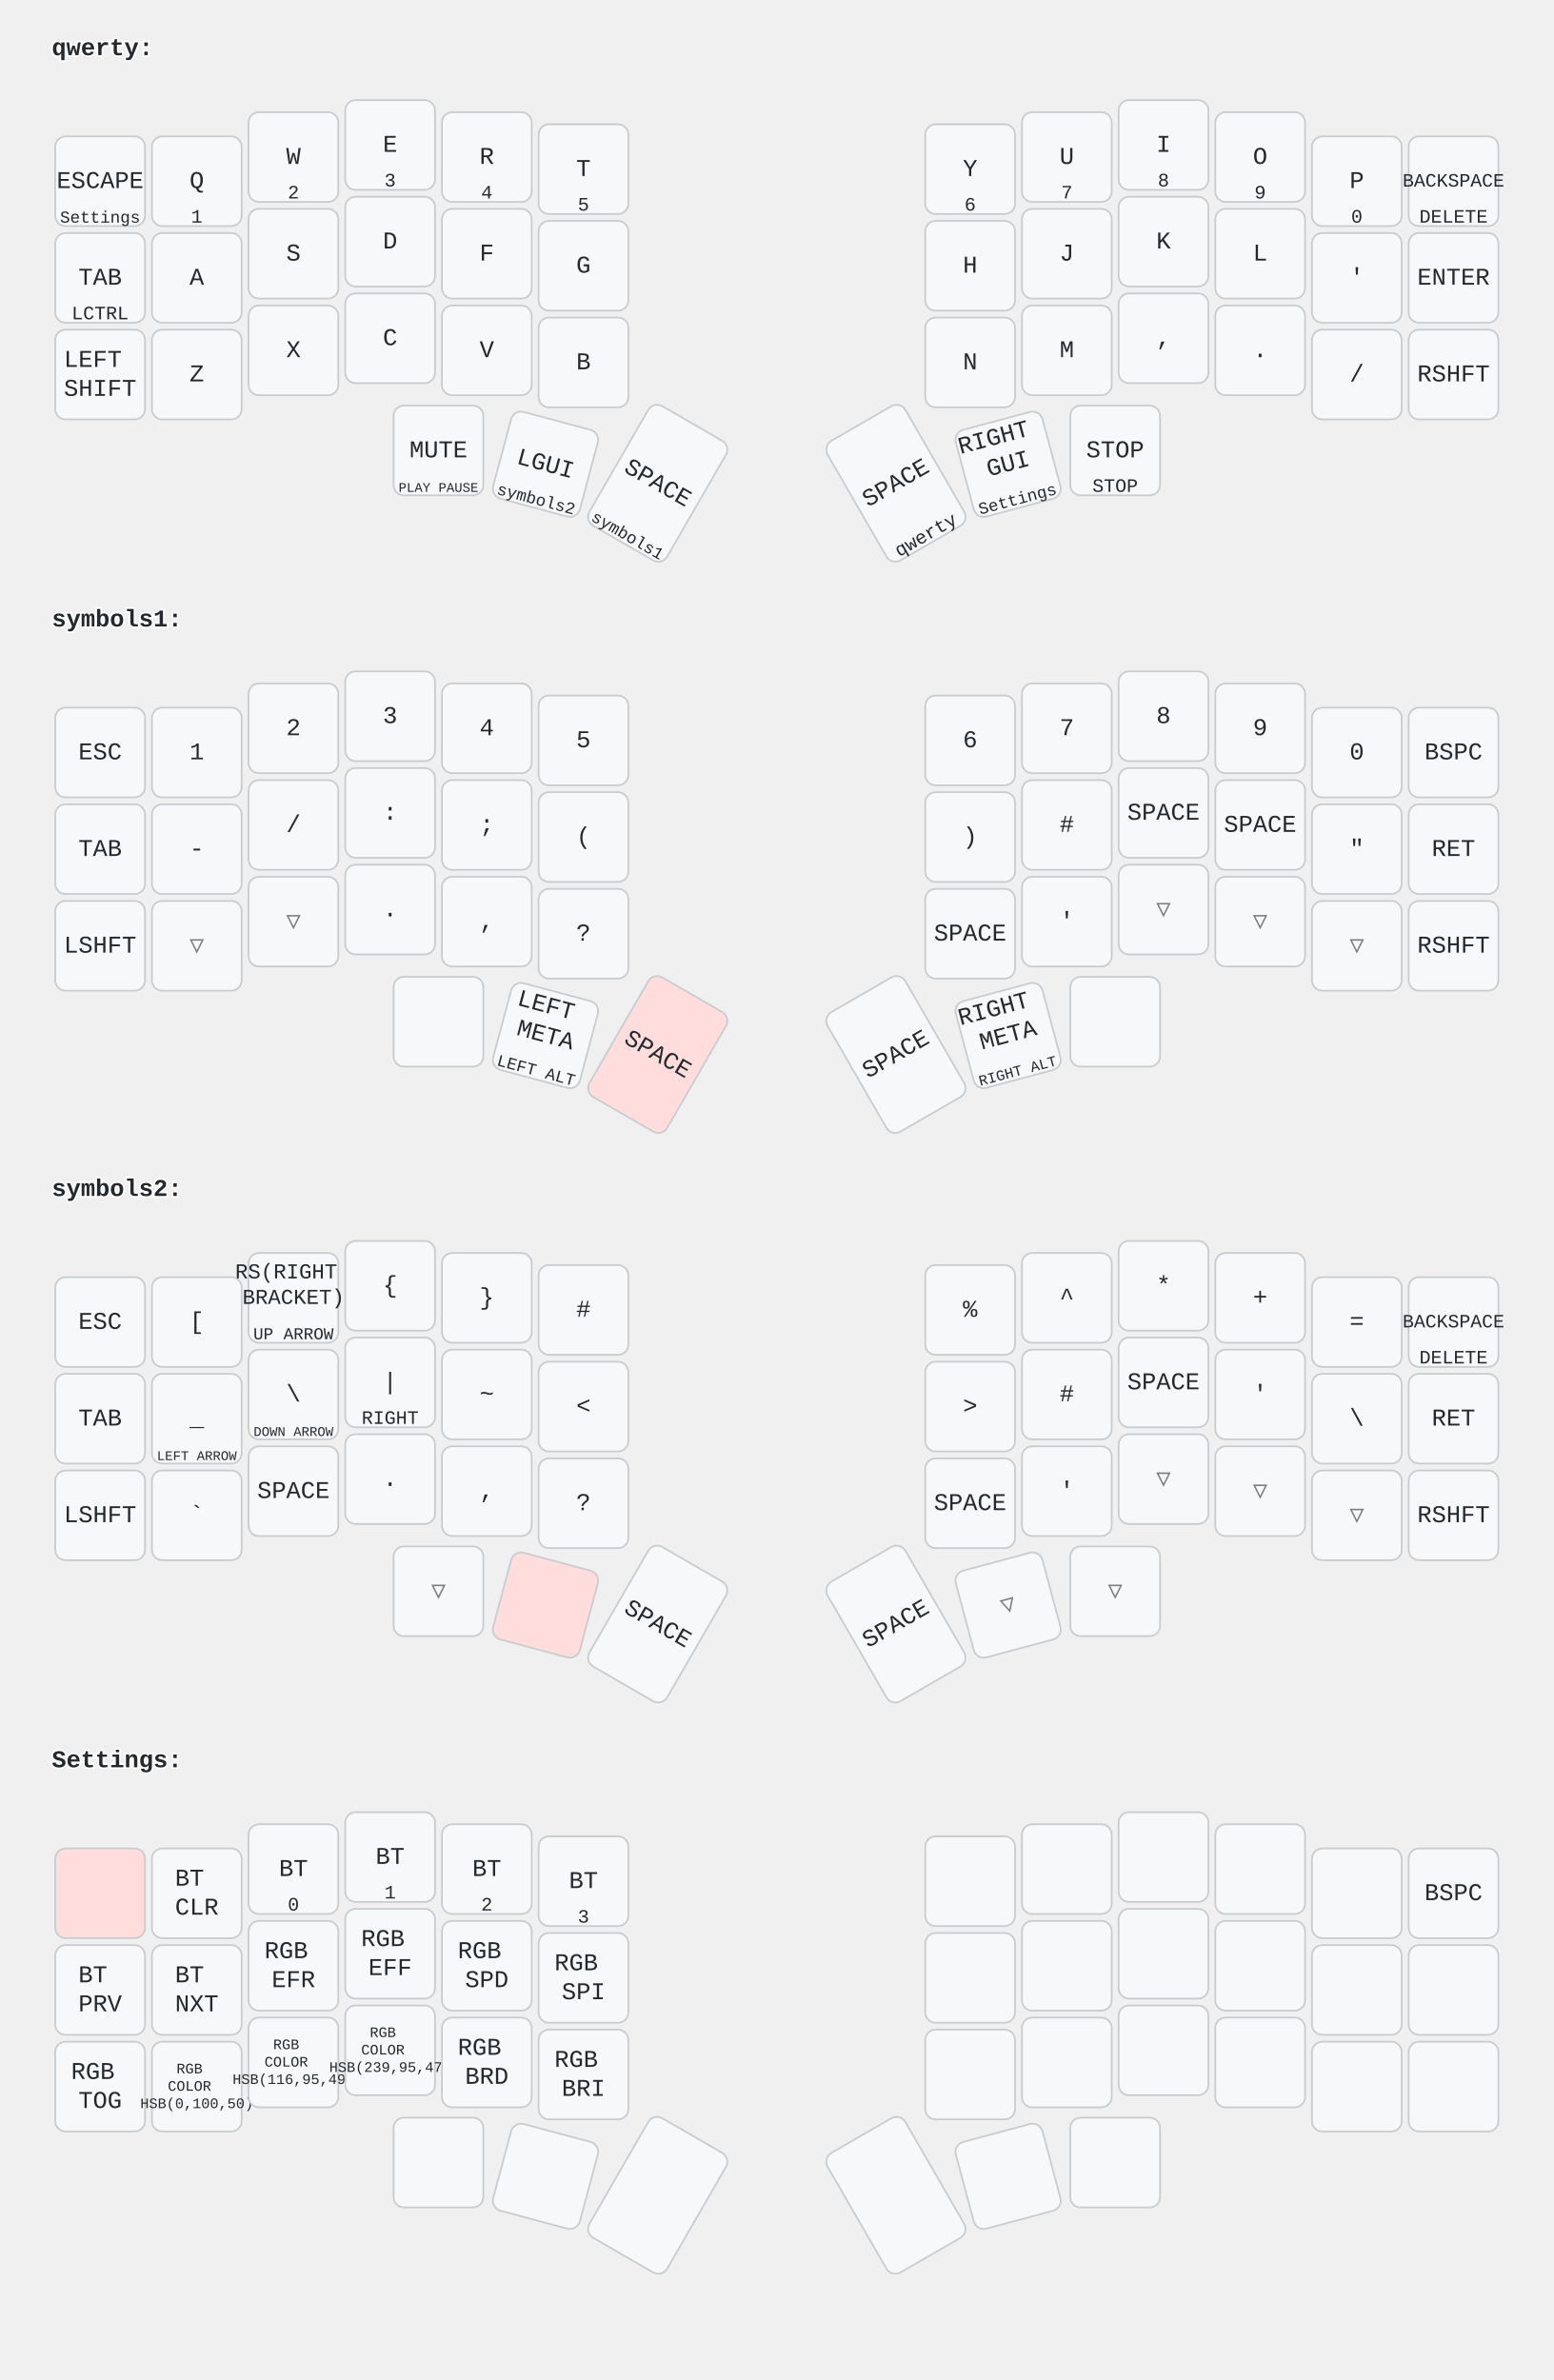
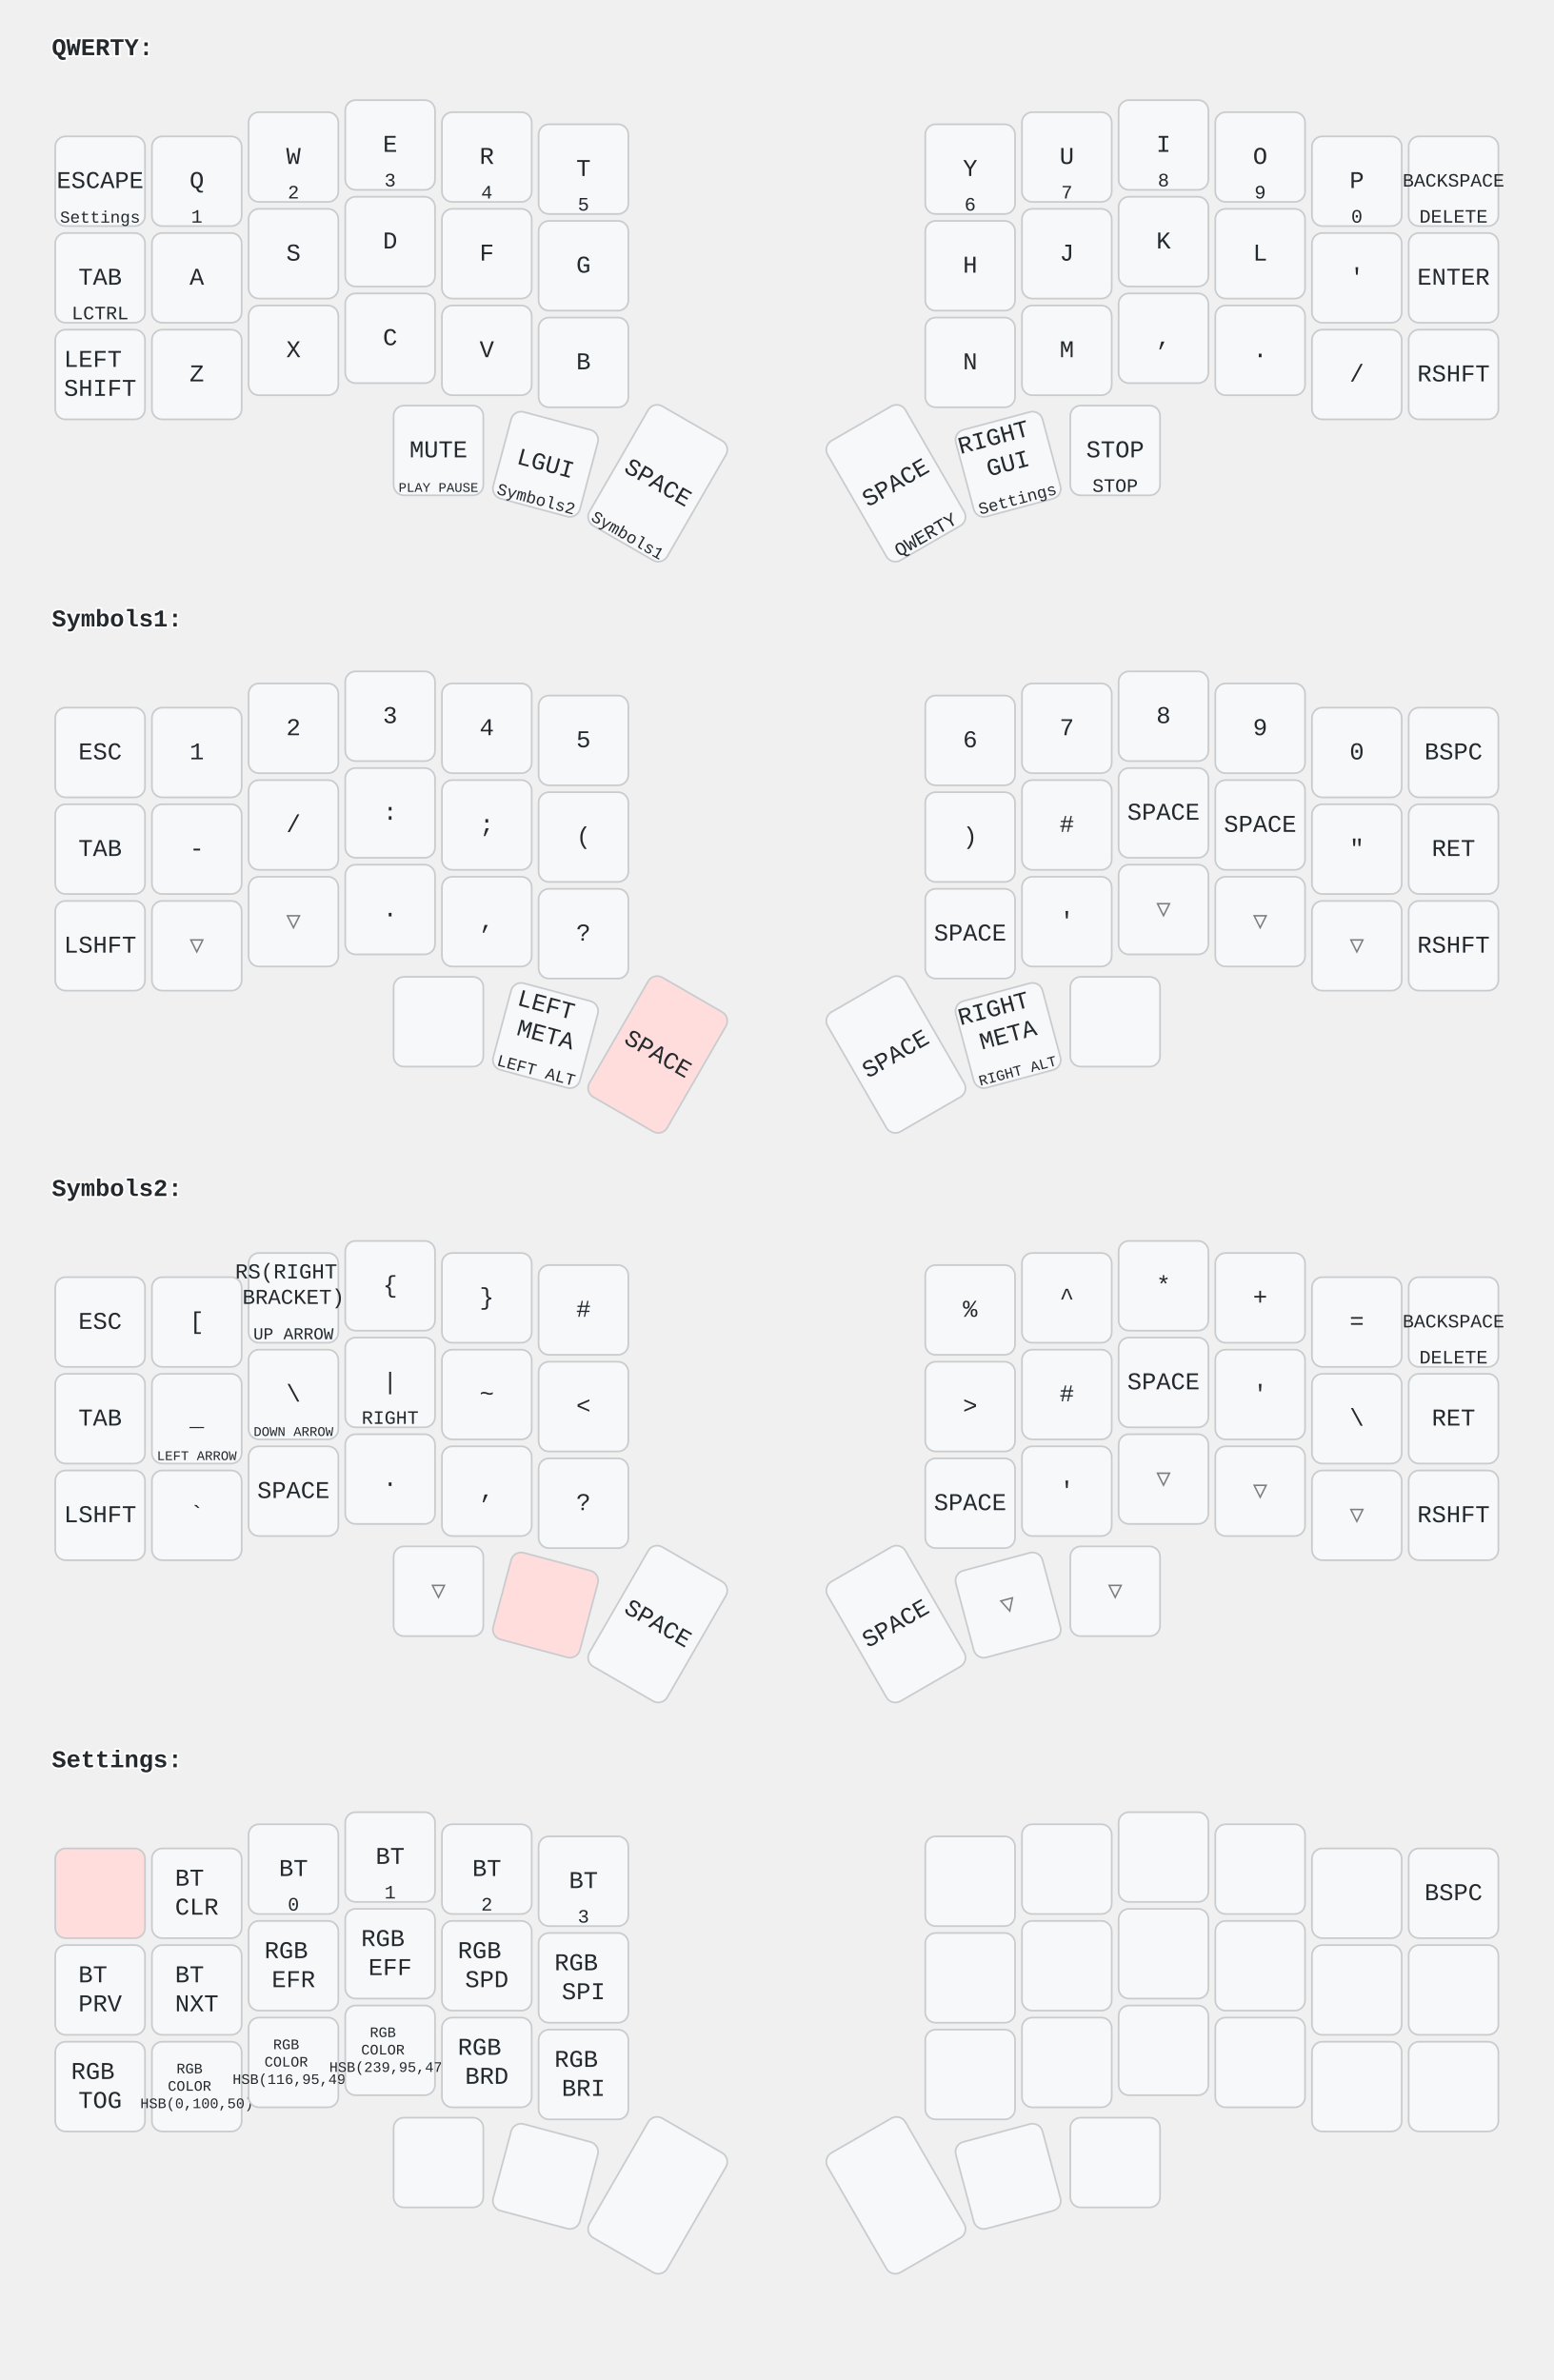
<svg xmlns="http://www.w3.org/2000/svg" width="900" height="1379" viewBox="0 0 900 1379" class="keymap">
  <style>/* inherit to force styles through use tags */
svg path {
    fill: inherit;
}

/* font and background color specifications */
svg.keymap {
    font-family: SFMono-Regular,Consolas,Liberation Mono,Menlo,monospace;
    font-size: 14px;
    font-kerning: normal;
    text-rendering: optimizeLegibility;
    fill: #24292e;
}

/* default key styling */
rect.key {
    fill: #f6f8fa;
    stroke: #c9cccf;
    stroke-width: 1;
}

/* default key side styling, only used is draw_key_sides is set */
rect.side {
    filter: brightness(90%);
}

/* color accent for combo boxes */
rect.combo, rect.combo-separate {
    fill: #cdf;
}

/* color accent for held keys */
rect.held, rect.combo.held {
    fill: #fdd;
}

/* color accent for ghost (optional) keys */
rect.ghost, rect.combo.ghost {
    stroke-dasharray: 4, 4;
    stroke-width: 2;
}

text {
    text-anchor: middle;
    dominant-baseline: middle;
}

/* styling for layer labels */
text.label {
    font-weight: bold;
    text-anchor: start;
    stroke: white;
    stroke-width: 2;
    paint-order: stroke;
}

/* styling for combo tap, and key hold/shifted label text */
text.combo, text.hold, text.shifted {
    font-size: 11px;
}

text.hold {
    text-anchor: middle;
    dominant-baseline: auto;
}

text.shifted {
    text-anchor: middle;
    dominant-baseline: hanging;
}

/* styling for hold/shifted label text in combo box */
text.combo.hold, text.combo.shifted {
    font-size: 8px;
}

/* lighter symbol for transparent keys */
text.trans {
    fill: #7b7e81;
}

/* styling for combo dendrons */
path.combo {
    stroke-width: 1;
    stroke: gray;
    fill: none;
}

/* Start Tabler Icons Cleanup */
/* cannot use height/width with glyphs */
.icon-tabler &gt; path {
    fill: inherit;
    stroke: inherit;
    stroke-width: 2;
}
/* hide tabler's default box */
.icon-tabler &gt; path[stroke="none"][fill="none"] {
    visibility: hidden;
}
/* End Tabler Icons Cleanup */
</style>
-   <g transform="translate(30, 0)" class="layer-qwerty">
-     <text x="0" y="28" class="label">qwerty:</text>
+   <g transform="translate(30, 0)" class="layer-QWERTY">
+     <text x="0" y="28" class="label">QWERTY:</text>
    <g transform="translate(0, 56)">
      <g transform="translate(28, 49)" class="key keypos-0">
        <rect rx="6" ry="6" x="-26" y="-26" width="52" height="52" class="key" />
        <text x="0" y="0" class="key tap">ESCAPE</text>
        <text x="0" y="24" class="key hold">
          <tspan style="font-size: 88%">Settings</tspan>
        </text>
      </g>
      <g transform="translate(84, 49)" class="key keypos-1">
        <rect rx="6" ry="6" x="-26" y="-26" width="52" height="52" class="key" />
        <text x="0" y="0" class="key tap">Q</text>
        <text x="0" y="24" class="key hold">1</text>
      </g>
      <g transform="translate(140, 35)" class="key keypos-2">
        <rect rx="6" ry="6" x="-26" y="-26" width="52" height="52" class="key" />
        <text x="0" y="0" class="key tap">W</text>
        <text x="0" y="24" class="key hold">2</text>
      </g>
      <g transform="translate(196, 28)" class="key keypos-3">
        <rect rx="6" ry="6" x="-26" y="-26" width="52" height="52" class="key" />
        <text x="0" y="0" class="key tap">E</text>
        <text x="0" y="24" class="key hold">3</text>
      </g>
      <g transform="translate(252, 35)" class="key keypos-4">
        <rect rx="6" ry="6" x="-26" y="-26" width="52" height="52" class="key" />
        <text x="0" y="0" class="key tap">R</text>
        <text x="0" y="24" class="key hold">4</text>
      </g>
      <g transform="translate(308, 42)" class="key keypos-5">
        <rect rx="6" ry="6" x="-26" y="-26" width="52" height="52" class="key" />
        <text x="0" y="0" class="key tap">T</text>
        <text x="0" y="24" class="key hold">5</text>
      </g>
      <g transform="translate(532, 42)" class="key keypos-6">
        <rect rx="6" ry="6" x="-26" y="-26" width="52" height="52" class="key" />
        <text x="0" y="0" class="key tap">Y</text>
        <text x="0" y="24" class="key hold">6</text>
      </g>
      <g transform="translate(588, 35)" class="key keypos-7">
        <rect rx="6" ry="6" x="-26" y="-26" width="52" height="52" class="key" />
        <text x="0" y="0" class="key tap">U</text>
        <text x="0" y="24" class="key hold">7</text>
      </g>
      <g transform="translate(644, 28)" class="key keypos-8">
        <rect rx="6" ry="6" x="-26" y="-26" width="52" height="52" class="key" />
        <text x="0" y="0" class="key tap">I</text>
        <text x="0" y="24" class="key hold">8</text>
      </g>
      <g transform="translate(700, 35)" class="key keypos-9">
        <rect rx="6" ry="6" x="-26" y="-26" width="52" height="52" class="key" />
        <text x="0" y="0" class="key tap">O</text>
        <text x="0" y="24" class="key hold">9</text>
      </g>
      <g transform="translate(756, 49)" class="key keypos-10">
        <rect rx="6" ry="6" x="-26" y="-26" width="52" height="52" class="key" />
        <text x="0" y="0" class="key tap">P</text>
        <text x="0" y="24" class="key hold">0</text>
      </g>
      <g transform="translate(812, 49)" class="key keypos-11">
        <rect rx="6" ry="6" x="-26" y="-26" width="52" height="52" class="key" />
        <text x="0" y="0" class="key tap">
          <tspan style="font-size: 78%">BACKSPACE</tspan>
        </text>
        <text x="0" y="24" class="key hold">DELETE</text>
      </g>
      <g transform="translate(28, 105)" class="key keypos-12">
        <rect rx="6" ry="6" x="-26" y="-26" width="52" height="52" class="key" />
        <text x="0" y="0" class="key tap">TAB</text>
        <text x="0" y="24" class="key hold">LCTRL</text>
      </g>
      <g transform="translate(84, 105)" class="key keypos-13">
        <rect rx="6" ry="6" x="-26" y="-26" width="52" height="52" class="key" />
        <text x="0" y="0" class="key tap">A</text>
      </g>
      <g transform="translate(140, 91)" class="key keypos-14">
        <rect rx="6" ry="6" x="-26" y="-26" width="52" height="52" class="key" />
        <text x="0" y="0" class="key tap">S</text>
      </g>
      <g transform="translate(196, 84)" class="key keypos-15">
        <rect rx="6" ry="6" x="-26" y="-26" width="52" height="52" class="key" />
        <text x="0" y="0" class="key tap">D</text>
      </g>
      <g transform="translate(252, 91)" class="key keypos-16">
        <rect rx="6" ry="6" x="-26" y="-26" width="52" height="52" class="key" />
        <text x="0" y="0" class="key tap">F</text>
      </g>
      <g transform="translate(308, 98)" class="key keypos-17">
        <rect rx="6" ry="6" x="-26" y="-26" width="52" height="52" class="key" />
        <text x="0" y="0" class="key tap">G</text>
      </g>
      <g transform="translate(532, 98)" class="key keypos-18">
        <rect rx="6" ry="6" x="-26" y="-26" width="52" height="52" class="key" />
        <text x="0" y="0" class="key tap">H</text>
      </g>
      <g transform="translate(588, 91)" class="key keypos-19">
        <rect rx="6" ry="6" x="-26" y="-26" width="52" height="52" class="key" />
        <text x="0" y="0" class="key tap">J</text>
      </g>
      <g transform="translate(644, 84)" class="key keypos-20">
        <rect rx="6" ry="6" x="-26" y="-26" width="52" height="52" class="key" />
        <text x="0" y="0" class="key tap">K</text>
      </g>
      <g transform="translate(700, 91)" class="key keypos-21">
        <rect rx="6" ry="6" x="-26" y="-26" width="52" height="52" class="key" />
        <text x="0" y="0" class="key tap">L</text>
      </g>
      <g transform="translate(756, 105)" class="key keypos-22">
        <rect rx="6" ry="6" x="-26" y="-26" width="52" height="52" class="key" />
        <text x="0" y="0" class="key tap">'</text>
      </g>
      <g transform="translate(812, 105)" class="key keypos-23">
        <rect rx="6" ry="6" x="-26" y="-26" width="52" height="52" class="key" />
        <text x="0" y="0" class="key tap">ENTER</text>
      </g>
      <g transform="translate(28, 161)" class="key keypos-24">
        <rect rx="6" ry="6" x="-26" y="-26" width="52" height="52" class="key" />
        <text x="0" y="0" class="key tap">
          <tspan x="0" dy="-0.6em">LEFT</tspan>
          <tspan x="0" dy="1.2em">SHIFT</tspan>
        </text>
      </g>
      <g transform="translate(84, 161)" class="key keypos-25">
        <rect rx="6" ry="6" x="-26" y="-26" width="52" height="52" class="key" />
        <text x="0" y="0" class="key tap">Z</text>
      </g>
      <g transform="translate(140, 147)" class="key keypos-26">
        <rect rx="6" ry="6" x="-26" y="-26" width="52" height="52" class="key" />
        <text x="0" y="0" class="key tap">X</text>
      </g>
      <g transform="translate(196, 140)" class="key keypos-27">
        <rect rx="6" ry="6" x="-26" y="-26" width="52" height="52" class="key" />
        <text x="0" y="0" class="key tap">C</text>
      </g>
      <g transform="translate(252, 147)" class="key keypos-28">
        <rect rx="6" ry="6" x="-26" y="-26" width="52" height="52" class="key" />
        <text x="0" y="0" class="key tap">V</text>
      </g>
      <g transform="translate(308, 154)" class="key keypos-29">
        <rect rx="6" ry="6" x="-26" y="-26" width="52" height="52" class="key" />
        <text x="0" y="0" class="key tap">B</text>
      </g>
      <g transform="translate(532, 154)" class="key keypos-30">
        <rect rx="6" ry="6" x="-26" y="-26" width="52" height="52" class="key" />
        <text x="0" y="0" class="key tap">N</text>
      </g>
      <g transform="translate(588, 147)" class="key keypos-31">
        <rect rx="6" ry="6" x="-26" y="-26" width="52" height="52" class="key" />
        <text x="0" y="0" class="key tap">M</text>
      </g>
      <g transform="translate(644, 140)" class="key keypos-32">
        <rect rx="6" ry="6" x="-26" y="-26" width="52" height="52" class="key" />
        <text x="0" y="0" class="key tap">,</text>
      </g>
      <g transform="translate(700, 147)" class="key keypos-33">
        <rect rx="6" ry="6" x="-26" y="-26" width="52" height="52" class="key" />
        <text x="0" y="0" class="key tap">.</text>
      </g>
      <g transform="translate(756, 161)" class="key keypos-34">
        <rect rx="6" ry="6" x="-26" y="-26" width="52" height="52" class="key" />
        <text x="0" y="0" class="key tap">/</text>
      </g>
      <g transform="translate(812, 161)" class="key keypos-35">
        <rect rx="6" ry="6" x="-26" y="-26" width="52" height="52" class="key" />
        <text x="0" y="0" class="key tap">RSHFT</text>
      </g>
      <g transform="translate(224, 205)" class="key keypos-36">
        <rect rx="6" ry="6" x="-26" y="-26" width="52" height="52" class="key" />
        <text x="0" y="0" class="key tap">MUTE</text>
        <text x="0" y="24" class="key hold">
          <tspan style="font-size: 70%">PLAY PAUSE</tspan>
        </text>
      </g>
      <g transform="translate(286, 213) rotate(15.0)" class="key keypos-37">
        <rect rx="6" ry="6" x="-26" y="-26" width="52" height="52" class="key" />
        <text x="0" y="0" class="key tap">LGUI</text>
        <text x="0" y="24" class="key hold">
-           <tspan style="font-size: 88%">symbols2</tspan>
+           <tspan style="font-size: 88%">Symbols2</tspan>
        </text>
      </g>
      <g transform="translate(351, 224) rotate(30.0)" class="key keypos-38">
        <rect rx="6" ry="6" x="-26" y="-40" width="52" height="80" class="key" />
        <text x="0" y="0" class="key tap">SPACE</text>
        <text x="0" y="38" class="key hold">
-           <tspan style="font-size: 88%">symbols1</tspan>
+           <tspan style="font-size: 88%">Symbols1</tspan>
        </text>
      </g>
      <g transform="translate(489, 224) rotate(-30.0)" class="key keypos-39">
        <rect rx="6" ry="6" x="-26" y="-40" width="52" height="80" class="key" />
        <text x="0" y="0" class="key tap">SPACE</text>
-         <text x="0" y="38" class="key hold">qwerty</text>
+         <text x="0" y="38" class="key hold">QWERTY</text>
      </g>
      <g transform="translate(554, 213) rotate(-15.0)" class="key keypos-40">
        <rect rx="6" ry="6" x="-26" y="-26" width="52" height="52" class="key" />
        <text x="0" y="0" class="key tap">
          <tspan x="0" dy="-1.2em">RIGHT</tspan>
          <tspan x="0" dy="1.2em">GUI</tspan>
        </text>
        <text x="0" y="24" class="key hold">
          <tspan style="font-size: 88%">Settings</tspan>
        </text>
      </g>
      <g transform="translate(616, 205)" class="key keypos-41">
        <rect rx="6" ry="6" x="-26" y="-26" width="52" height="52" class="key" />
        <text x="0" y="0" class="key tap">STOP</text>
        <text x="0" y="24" class="key hold">STOP</text>
      </g>
    </g>
  </g>
-   <g transform="translate(30, 331)" class="layer-symbols1">
-     <text x="0" y="28" class="label">symbols1:</text>
+   <g transform="translate(30, 331)" class="layer-Symbols1">
+     <text x="0" y="28" class="label">Symbols1:</text>
    <g transform="translate(0, 56)">
      <g transform="translate(28, 49)" class="key keypos-0">
        <rect rx="6" ry="6" x="-26" y="-26" width="52" height="52" class="key" />
        <text x="0" y="0" class="key tap">ESC</text>
      </g>
      <g transform="translate(84, 49)" class="key keypos-1">
        <rect rx="6" ry="6" x="-26" y="-26" width="52" height="52" class="key" />
        <text x="0" y="0" class="key tap">1</text>
      </g>
      <g transform="translate(140, 35)" class="key keypos-2">
        <rect rx="6" ry="6" x="-26" y="-26" width="52" height="52" class="key" />
        <text x="0" y="0" class="key tap">2</text>
      </g>
      <g transform="translate(196, 28)" class="key keypos-3">
        <rect rx="6" ry="6" x="-26" y="-26" width="52" height="52" class="key" />
        <text x="0" y="0" class="key tap">3</text>
      </g>
      <g transform="translate(252, 35)" class="key keypos-4">
        <rect rx="6" ry="6" x="-26" y="-26" width="52" height="52" class="key" />
        <text x="0" y="0" class="key tap">4</text>
      </g>
      <g transform="translate(308, 42)" class="key keypos-5">
        <rect rx="6" ry="6" x="-26" y="-26" width="52" height="52" class="key" />
        <text x="0" y="0" class="key tap">5</text>
      </g>
      <g transform="translate(532, 42)" class="key keypos-6">
        <rect rx="6" ry="6" x="-26" y="-26" width="52" height="52" class="key" />
        <text x="0" y="0" class="key tap">6</text>
      </g>
      <g transform="translate(588, 35)" class="key keypos-7">
        <rect rx="6" ry="6" x="-26" y="-26" width="52" height="52" class="key" />
        <text x="0" y="0" class="key tap">7</text>
      </g>
      <g transform="translate(644, 28)" class="key keypos-8">
        <rect rx="6" ry="6" x="-26" y="-26" width="52" height="52" class="key" />
        <text x="0" y="0" class="key tap">8</text>
      </g>
      <g transform="translate(700, 35)" class="key keypos-9">
        <rect rx="6" ry="6" x="-26" y="-26" width="52" height="52" class="key" />
        <text x="0" y="0" class="key tap">9</text>
      </g>
      <g transform="translate(756, 49)" class="key keypos-10">
        <rect rx="6" ry="6" x="-26" y="-26" width="52" height="52" class="key" />
        <text x="0" y="0" class="key tap">0</text>
      </g>
      <g transform="translate(812, 49)" class="key keypos-11">
        <rect rx="6" ry="6" x="-26" y="-26" width="52" height="52" class="key" />
        <text x="0" y="0" class="key tap">BSPC</text>
      </g>
      <g transform="translate(28, 105)" class="key keypos-12">
        <rect rx="6" ry="6" x="-26" y="-26" width="52" height="52" class="key" />
        <text x="0" y="0" class="key tap">TAB</text>
      </g>
      <g transform="translate(84, 105)" class="key keypos-13">
        <rect rx="6" ry="6" x="-26" y="-26" width="52" height="52" class="key" />
        <text x="0" y="0" class="key tap">-</text>
      </g>
      <g transform="translate(140, 91)" class="key keypos-14">
        <rect rx="6" ry="6" x="-26" y="-26" width="52" height="52" class="key" />
        <text x="0" y="0" class="key tap">/</text>
      </g>
      <g transform="translate(196, 84)" class="key keypos-15">
        <rect rx="6" ry="6" x="-26" y="-26" width="52" height="52" class="key" />
        <text x="0" y="0" class="key tap">:</text>
      </g>
      <g transform="translate(252, 91)" class="key keypos-16">
        <rect rx="6" ry="6" x="-26" y="-26" width="52" height="52" class="key" />
        <text x="0" y="0" class="key tap">;</text>
      </g>
      <g transform="translate(308, 98)" class="key keypos-17">
        <rect rx="6" ry="6" x="-26" y="-26" width="52" height="52" class="key" />
        <text x="0" y="0" class="key tap">(</text>
      </g>
      <g transform="translate(532, 98)" class="key keypos-18">
        <rect rx="6" ry="6" x="-26" y="-26" width="52" height="52" class="key" />
        <text x="0" y="0" class="key tap">)</text>
      </g>
      <g transform="translate(588, 91)" class="key keypos-19">
        <rect rx="6" ry="6" x="-26" y="-26" width="52" height="52" class="key" />
        <text x="0" y="0" class="key tap">#</text>
      </g>
      <g transform="translate(644, 84)" class="key keypos-20">
        <rect rx="6" ry="6" x="-26" y="-26" width="52" height="52" class="key" />
        <text x="0" y="0" class="key tap">SPACE</text>
      </g>
      <g transform="translate(700, 91)" class="key keypos-21">
        <rect rx="6" ry="6" x="-26" y="-26" width="52" height="52" class="key" />
        <text x="0" y="0" class="key tap">SPACE</text>
      </g>
      <g transform="translate(756, 105)" class="key keypos-22">
        <rect rx="6" ry="6" x="-26" y="-26" width="52" height="52" class="key" />
        <text x="0" y="0" class="key tap">"</text>
      </g>
      <g transform="translate(812, 105)" class="key keypos-23">
        <rect rx="6" ry="6" x="-26" y="-26" width="52" height="52" class="key" />
        <text x="0" y="0" class="key tap">RET</text>
      </g>
      <g transform="translate(28, 161)" class="key keypos-24">
        <rect rx="6" ry="6" x="-26" y="-26" width="52" height="52" class="key" />
        <text x="0" y="0" class="key tap">LSHFT</text>
      </g>
      <g transform="translate(84, 161)" class="key trans keypos-25">
        <rect rx="6" ry="6" x="-26" y="-26" width="52" height="52" class="key trans" />
        <text x="0" y="0" class="key trans tap">▽</text>
      </g>
      <g transform="translate(140, 147)" class="key trans keypos-26">
        <rect rx="6" ry="6" x="-26" y="-26" width="52" height="52" class="key trans" />
        <text x="0" y="0" class="key trans tap">▽</text>
      </g>
      <g transform="translate(196, 140)" class="key keypos-27">
        <rect rx="6" ry="6" x="-26" y="-26" width="52" height="52" class="key" />
        <text x="0" y="0" class="key tap">.</text>
      </g>
      <g transform="translate(252, 147)" class="key keypos-28">
        <rect rx="6" ry="6" x="-26" y="-26" width="52" height="52" class="key" />
        <text x="0" y="0" class="key tap">,</text>
      </g>
      <g transform="translate(308, 154)" class="key keypos-29">
        <rect rx="6" ry="6" x="-26" y="-26" width="52" height="52" class="key" />
        <text x="0" y="0" class="key tap">?</text>
      </g>
      <g transform="translate(532, 154)" class="key keypos-30">
        <rect rx="6" ry="6" x="-26" y="-26" width="52" height="52" class="key" />
        <text x="0" y="0" class="key tap">SPACE</text>
      </g>
      <g transform="translate(588, 147)" class="key keypos-31">
        <rect rx="6" ry="6" x="-26" y="-26" width="52" height="52" class="key" />
        <text x="0" y="0" class="key tap">'</text>
      </g>
      <g transform="translate(644, 140)" class="key trans keypos-32">
        <rect rx="6" ry="6" x="-26" y="-26" width="52" height="52" class="key trans" />
        <text x="0" y="0" class="key trans tap">▽</text>
      </g>
      <g transform="translate(700, 147)" class="key trans keypos-33">
        <rect rx="6" ry="6" x="-26" y="-26" width="52" height="52" class="key trans" />
        <text x="0" y="0" class="key trans tap">▽</text>
      </g>
      <g transform="translate(756, 161)" class="key trans keypos-34">
        <rect rx="6" ry="6" x="-26" y="-26" width="52" height="52" class="key trans" />
        <text x="0" y="0" class="key trans tap">▽</text>
      </g>
      <g transform="translate(812, 161)" class="key keypos-35">
        <rect rx="6" ry="6" x="-26" y="-26" width="52" height="52" class="key" />
        <text x="0" y="0" class="key tap">RSHFT</text>
      </g>
      <g transform="translate(224, 205)" class="key keypos-36">
        <rect rx="6" ry="6" x="-26" y="-26" width="52" height="52" class="key" />
      </g>
      <g transform="translate(286, 213) rotate(15.0)" class="key keypos-37">
        <rect rx="6" ry="6" x="-26" y="-26" width="52" height="52" class="key" />
        <text x="0" y="0" class="key tap">
          <tspan x="0" dy="-1.2em">LEFT</tspan>
          <tspan x="0" dy="1.2em">META</tspan>
        </text>
        <text x="0" y="24" class="key hold">
          <tspan style="font-size: 88%">LEFT ALT</tspan>
        </text>
      </g>
      <g transform="translate(351, 224) rotate(30.0)" class="key held keypos-38">
        <rect rx="6" ry="6" x="-26" y="-40" width="52" height="80" class="key held" />
        <text x="0" y="0" class="key held tap">SPACE</text>
      </g>
      <g transform="translate(489, 224) rotate(-30.0)" class="key keypos-39">
        <rect rx="6" ry="6" x="-26" y="-40" width="52" height="80" class="key" />
        <text x="0" y="0" class="key tap">SPACE</text>
      </g>
      <g transform="translate(554, 213) rotate(-15.0)" class="key keypos-40">
        <rect rx="6" ry="6" x="-26" y="-26" width="52" height="52" class="key" />
        <text x="0" y="0" class="key tap">
          <tspan x="0" dy="-1.2em">RIGHT</tspan>
          <tspan x="0" dy="1.2em">META</tspan>
        </text>
        <text x="0" y="24" class="key hold">
          <tspan style="font-size: 78%">RIGHT ALT</tspan>
        </text>
      </g>
      <g transform="translate(616, 205)" class="key keypos-41">
        <rect rx="6" ry="6" x="-26" y="-26" width="52" height="52" class="key" />
      </g>
    </g>
  </g>
-   <g transform="translate(30, 661)" class="layer-symbols2">
-     <text x="0" y="28" class="label">symbols2:</text>
+   <g transform="translate(30, 661)" class="layer-Symbols2">
+     <text x="0" y="28" class="label">Symbols2:</text>
    <g transform="translate(0, 56)">
      <g transform="translate(28, 49)" class="key keypos-0">
        <rect rx="6" ry="6" x="-26" y="-26" width="52" height="52" class="key" />
        <text x="0" y="0" class="key tap">ESC</text>
      </g>
      <g transform="translate(84, 49)" class="key keypos-1">
        <rect rx="6" ry="6" x="-26" y="-26" width="52" height="52" class="key" />
        <text x="0" y="0" class="key tap">[</text>
      </g>
      <g transform="translate(140, 35)" class="key keypos-2">
        <rect rx="6" ry="6" x="-26" y="-26" width="52" height="52" class="key" />
        <text x="0" y="0" class="key tap">
          <tspan x="0" dy="-1.2em" style="font-size: 88%">RS(RIGHT</tspan>
          <tspan x="0" dy="1.2em" style="font-size: 88%">BRACKET)</tspan>
        </text>
        <text x="0" y="24" class="key hold">
          <tspan style="font-size: 88%">UP ARROW</tspan>
        </text>
      </g>
      <g transform="translate(196, 28)" class="key keypos-3">
        <rect rx="6" ry="6" x="-26" y="-26" width="52" height="52" class="key" />
        <text x="0" y="0" class="key tap">{</text>
      </g>
      <g transform="translate(252, 35)" class="key keypos-4">
        <rect rx="6" ry="6" x="-26" y="-26" width="52" height="52" class="key" />
        <text x="0" y="0" class="key tap">}</text>
      </g>
      <g transform="translate(308, 42)" class="key keypos-5">
        <rect rx="6" ry="6" x="-26" y="-26" width="52" height="52" class="key" />
        <text x="0" y="0" class="key tap">#</text>
      </g>
      <g transform="translate(532, 42)" class="key keypos-6">
        <rect rx="6" ry="6" x="-26" y="-26" width="52" height="52" class="key" />
        <text x="0" y="0" class="key tap">%</text>
      </g>
      <g transform="translate(588, 35)" class="key keypos-7">
        <rect rx="6" ry="6" x="-26" y="-26" width="52" height="52" class="key" />
        <text x="0" y="0" class="key tap">^</text>
      </g>
      <g transform="translate(644, 28)" class="key keypos-8">
        <rect rx="6" ry="6" x="-26" y="-26" width="52" height="52" class="key" />
        <text x="0" y="0" class="key tap">*</text>
      </g>
      <g transform="translate(700, 35)" class="key keypos-9">
        <rect rx="6" ry="6" x="-26" y="-26" width="52" height="52" class="key" />
        <text x="0" y="0" class="key tap">+</text>
      </g>
      <g transform="translate(756, 49)" class="key keypos-10">
        <rect rx="6" ry="6" x="-26" y="-26" width="52" height="52" class="key" />
        <text x="0" y="0" class="key tap">=</text>
      </g>
      <g transform="translate(812, 49)" class="key keypos-11">
        <rect rx="6" ry="6" x="-26" y="-26" width="52" height="52" class="key" />
        <text x="0" y="0" class="key tap">
          <tspan style="font-size: 78%">BACKSPACE</tspan>
        </text>
        <text x="0" y="24" class="key hold">DELETE</text>
      </g>
      <g transform="translate(28, 105)" class="key keypos-12">
        <rect rx="6" ry="6" x="-26" y="-26" width="52" height="52" class="key" />
        <text x="0" y="0" class="key tap">TAB</text>
      </g>
      <g transform="translate(84, 105)" class="key keypos-13">
        <rect rx="6" ry="6" x="-26" y="-26" width="52" height="52" class="key" />
        <text x="0" y="0" class="key tap">_</text>
        <text x="0" y="24" class="key hold">
          <tspan style="font-size: 70%">LEFT ARROW</tspan>
        </text>
      </g>
      <g transform="translate(140, 91)" class="key keypos-14">
        <rect rx="6" ry="6" x="-26" y="-26" width="52" height="52" class="key" />
        <text x="0" y="0" class="key tap">\</text>
        <text x="0" y="24" class="key hold">
          <tspan style="font-size: 70%">DOWN ARROW</tspan>
        </text>
      </g>
      <g transform="translate(196, 84)" class="key keypos-15">
        <rect rx="6" ry="6" x="-26" y="-26" width="52" height="52" class="key" />
        <text x="0" y="0" class="key tap">|</text>
        <text x="0" y="24" class="key hold">RIGHT</text>
      </g>
      <g transform="translate(252, 91)" class="key keypos-16">
        <rect rx="6" ry="6" x="-26" y="-26" width="52" height="52" class="key" />
        <text x="0" y="0" class="key tap">~</text>
      </g>
      <g transform="translate(308, 98)" class="key keypos-17">
        <rect rx="6" ry="6" x="-26" y="-26" width="52" height="52" class="key" />
        <text x="0" y="0" class="key tap">&lt;</text>
      </g>
      <g transform="translate(532, 98)" class="key keypos-18">
        <rect rx="6" ry="6" x="-26" y="-26" width="52" height="52" class="key" />
        <text x="0" y="0" class="key tap">&gt;</text>
      </g>
      <g transform="translate(588, 91)" class="key keypos-19">
        <rect rx="6" ry="6" x="-26" y="-26" width="52" height="52" class="key" />
        <text x="0" y="0" class="key tap">#</text>
      </g>
      <g transform="translate(644, 84)" class="key keypos-20">
        <rect rx="6" ry="6" x="-26" y="-26" width="52" height="52" class="key" />
        <text x="0" y="0" class="key tap">SPACE</text>
      </g>
      <g transform="translate(700, 91)" class="key keypos-21">
        <rect rx="6" ry="6" x="-26" y="-26" width="52" height="52" class="key" />
        <text x="0" y="0" class="key tap">'</text>
      </g>
      <g transform="translate(756, 105)" class="key keypos-22">
        <rect rx="6" ry="6" x="-26" y="-26" width="52" height="52" class="key" />
        <text x="0" y="0" class="key tap">\</text>
      </g>
      <g transform="translate(812, 105)" class="key keypos-23">
        <rect rx="6" ry="6" x="-26" y="-26" width="52" height="52" class="key" />
        <text x="0" y="0" class="key tap">RET</text>
      </g>
      <g transform="translate(28, 161)" class="key keypos-24">
        <rect rx="6" ry="6" x="-26" y="-26" width="52" height="52" class="key" />
        <text x="0" y="0" class="key tap">LSHFT</text>
      </g>
      <g transform="translate(84, 161)" class="key keypos-25">
        <rect rx="6" ry="6" x="-26" y="-26" width="52" height="52" class="key" />
        <text x="0" y="0" class="key tap">`</text>
      </g>
      <g transform="translate(140, 147)" class="key keypos-26">
        <rect rx="6" ry="6" x="-26" y="-26" width="52" height="52" class="key" />
        <text x="0" y="0" class="key tap">SPACE</text>
      </g>
      <g transform="translate(196, 140)" class="key keypos-27">
        <rect rx="6" ry="6" x="-26" y="-26" width="52" height="52" class="key" />
        <text x="0" y="0" class="key tap">.</text>
      </g>
      <g transform="translate(252, 147)" class="key keypos-28">
        <rect rx="6" ry="6" x="-26" y="-26" width="52" height="52" class="key" />
        <text x="0" y="0" class="key tap">,</text>
      </g>
      <g transform="translate(308, 154)" class="key keypos-29">
        <rect rx="6" ry="6" x="-26" y="-26" width="52" height="52" class="key" />
        <text x="0" y="0" class="key tap">?</text>
      </g>
      <g transform="translate(532, 154)" class="key keypos-30">
        <rect rx="6" ry="6" x="-26" y="-26" width="52" height="52" class="key" />
        <text x="0" y="0" class="key tap">SPACE</text>
      </g>
      <g transform="translate(588, 147)" class="key keypos-31">
        <rect rx="6" ry="6" x="-26" y="-26" width="52" height="52" class="key" />
        <text x="0" y="0" class="key tap">'</text>
      </g>
      <g transform="translate(644, 140)" class="key trans keypos-32">
        <rect rx="6" ry="6" x="-26" y="-26" width="52" height="52" class="key trans" />
        <text x="0" y="0" class="key trans tap">▽</text>
      </g>
      <g transform="translate(700, 147)" class="key trans keypos-33">
        <rect rx="6" ry="6" x="-26" y="-26" width="52" height="52" class="key trans" />
        <text x="0" y="0" class="key trans tap">▽</text>
      </g>
      <g transform="translate(756, 161)" class="key trans keypos-34">
        <rect rx="6" ry="6" x="-26" y="-26" width="52" height="52" class="key trans" />
        <text x="0" y="0" class="key trans tap">▽</text>
      </g>
      <g transform="translate(812, 161)" class="key keypos-35">
        <rect rx="6" ry="6" x="-26" y="-26" width="52" height="52" class="key" />
        <text x="0" y="0" class="key tap">RSHFT</text>
      </g>
      <g transform="translate(224, 205)" class="key trans keypos-36">
        <rect rx="6" ry="6" x="-26" y="-26" width="52" height="52" class="key trans" />
        <text x="0" y="0" class="key trans tap">▽</text>
      </g>
      <g transform="translate(286, 213) rotate(15.0)" class="key held keypos-37">
        <rect rx="6" ry="6" x="-26" y="-26" width="52" height="52" class="key held" />
      </g>
      <g transform="translate(351, 224) rotate(30.0)" class="key keypos-38">
        <rect rx="6" ry="6" x="-26" y="-40" width="52" height="80" class="key" />
        <text x="0" y="0" class="key tap">SPACE</text>
      </g>
      <g transform="translate(489, 224) rotate(-30.0)" class="key keypos-39">
        <rect rx="6" ry="6" x="-26" y="-40" width="52" height="80" class="key" />
        <text x="0" y="0" class="key tap">SPACE</text>
      </g>
      <g transform="translate(554, 213) rotate(-15.0)" class="key trans keypos-40">
        <rect rx="6" ry="6" x="-26" y="-26" width="52" height="52" class="key trans" />
        <text x="0" y="0" class="key trans tap">▽</text>
      </g>
      <g transform="translate(616, 205)" class="key trans keypos-41">
        <rect rx="6" ry="6" x="-26" y="-26" width="52" height="52" class="key trans" />
        <text x="0" y="0" class="key trans tap">▽</text>
      </g>
    </g>
  </g>
  <g transform="translate(30, 992)" class="layer-Settings">
    <text x="0" y="28" class="label">Settings:</text>
    <g transform="translate(0, 56)">
      <g transform="translate(28, 49)" class="key held keypos-0">
        <rect rx="6" ry="6" x="-26" y="-26" width="52" height="52" class="key held" />
      </g>
      <g transform="translate(84, 49)" class="key keypos-1">
        <rect rx="6" ry="6" x="-26" y="-26" width="52" height="52" class="key" />
        <text x="0" y="0" class="key tap">
          <tspan x="0" dy="-0.6em">BT</tspan>
          <tspan x="0" dy="1.2em">CLR</tspan>
        </text>
      </g>
      <g transform="translate(140, 35)" class="key keypos-2">
        <rect rx="6" ry="6" x="-26" y="-26" width="52" height="52" class="key" />
        <text x="0" y="0" class="key tap">BT</text>
        <text x="0" y="24" class="key hold">0</text>
      </g>
      <g transform="translate(196, 28)" class="key keypos-3">
        <rect rx="6" ry="6" x="-26" y="-26" width="52" height="52" class="key" />
        <text x="0" y="0" class="key tap">BT</text>
        <text x="0" y="24" class="key hold">1</text>
      </g>
      <g transform="translate(252, 35)" class="key keypos-4">
        <rect rx="6" ry="6" x="-26" y="-26" width="52" height="52" class="key" />
        <text x="0" y="0" class="key tap">BT</text>
        <text x="0" y="24" class="key hold">2</text>
      </g>
      <g transform="translate(308, 42)" class="key keypos-5">
        <rect rx="6" ry="6" x="-26" y="-26" width="52" height="52" class="key" />
        <text x="0" y="0" class="key tap">BT</text>
        <text x="0" y="24" class="key hold">3</text>
      </g>
      <g transform="translate(532, 42)" class="key keypos-6">
        <rect rx="6" ry="6" x="-26" y="-26" width="52" height="52" class="key" />
      </g>
      <g transform="translate(588, 35)" class="key keypos-7">
        <rect rx="6" ry="6" x="-26" y="-26" width="52" height="52" class="key" />
      </g>
      <g transform="translate(644, 28)" class="key keypos-8">
        <rect rx="6" ry="6" x="-26" y="-26" width="52" height="52" class="key" />
      </g>
      <g transform="translate(700, 35)" class="key keypos-9">
        <rect rx="6" ry="6" x="-26" y="-26" width="52" height="52" class="key" />
      </g>
      <g transform="translate(756, 49)" class="key keypos-10">
        <rect rx="6" ry="6" x="-26" y="-26" width="52" height="52" class="key" />
      </g>
      <g transform="translate(812, 49)" class="key keypos-11">
        <rect rx="6" ry="6" x="-26" y="-26" width="52" height="52" class="key" />
        <text x="0" y="0" class="key tap">BSPC</text>
      </g>
      <g transform="translate(28, 105)" class="key keypos-12">
        <rect rx="6" ry="6" x="-26" y="-26" width="52" height="52" class="key" />
        <text x="0" y="0" class="key tap">
          <tspan x="0" dy="-0.6em">BT</tspan>
          <tspan x="0" dy="1.2em">PRV</tspan>
        </text>
      </g>
      <g transform="translate(84, 105)" class="key keypos-13">
        <rect rx="6" ry="6" x="-26" y="-26" width="52" height="52" class="key" />
        <text x="0" y="0" class="key tap">
          <tspan x="0" dy="-0.6em">BT</tspan>
          <tspan x="0" dy="1.2em">NXT</tspan>
        </text>
      </g>
      <g transform="translate(140, 91)" class="key keypos-14">
        <rect rx="6" ry="6" x="-26" y="-26" width="52" height="52" class="key" />
        <text x="0" y="0" class="key tap">
          <tspan x="0" dy="-0.6em">RGB</tspan>
          <tspan x="0" dy="1.2em">EFR</tspan>
        </text>
      </g>
      <g transform="translate(196, 84)" class="key keypos-15">
        <rect rx="6" ry="6" x="-26" y="-26" width="52" height="52" class="key" />
        <text x="0" y="0" class="key tap">
          <tspan x="0" dy="-0.6em">RGB</tspan>
          <tspan x="0" dy="1.2em">EFF</tspan>
        </text>
      </g>
      <g transform="translate(252, 91)" class="key keypos-16">
        <rect rx="6" ry="6" x="-26" y="-26" width="52" height="52" class="key" />
        <text x="0" y="0" class="key tap">
          <tspan x="0" dy="-0.6em">RGB</tspan>
          <tspan x="0" dy="1.2em">SPD</tspan>
        </text>
      </g>
      <g transform="translate(308, 98)" class="key keypos-17">
        <rect rx="6" ry="6" x="-26" y="-26" width="52" height="52" class="key" />
        <text x="0" y="0" class="key tap">
          <tspan x="0" dy="-0.6em">RGB</tspan>
          <tspan x="0" dy="1.2em">SPI</tspan>
        </text>
      </g>
      <g transform="translate(532, 98)" class="key keypos-18">
        <rect rx="6" ry="6" x="-26" y="-26" width="52" height="52" class="key" />
      </g>
      <g transform="translate(588, 91)" class="key keypos-19">
        <rect rx="6" ry="6" x="-26" y="-26" width="52" height="52" class="key" />
      </g>
      <g transform="translate(644, 84)" class="key keypos-20">
        <rect rx="6" ry="6" x="-26" y="-26" width="52" height="52" class="key" />
      </g>
      <g transform="translate(700, 91)" class="key keypos-21">
        <rect rx="6" ry="6" x="-26" y="-26" width="52" height="52" class="key" />
      </g>
      <g transform="translate(756, 105)" class="key keypos-22">
        <rect rx="6" ry="6" x="-26" y="-26" width="52" height="52" class="key" />
      </g>
      <g transform="translate(812, 105)" class="key keypos-23">
        <rect rx="6" ry="6" x="-26" y="-26" width="52" height="52" class="key" />
      </g>
      <g transform="translate(28, 161)" class="key keypos-24">
        <rect rx="6" ry="6" x="-26" y="-26" width="52" height="52" class="key" />
        <text x="0" y="0" class="key tap">
          <tspan x="0" dy="-0.6em">RGB</tspan>
          <tspan x="0" dy="1.2em">TOG</tspan>
        </text>
      </g>
      <g transform="translate(84, 161)" class="key keypos-25">
        <rect rx="6" ry="6" x="-26" y="-26" width="52" height="52" class="key" />
        <text x="0" y="0" class="key tap">
          <tspan x="0" dy="-1.2em" style="font-size: 60%">RGB</tspan>
          <tspan x="0" dy="1.2em" style="font-size: 60%">COLOR</tspan>
          <tspan x="0" dy="1.2em" style="font-size: 60%">HSB(0,100,50)</tspan>
        </text>
      </g>
      <g transform="translate(140, 147)" class="key keypos-26">
        <rect rx="6" ry="6" x="-26" y="-26" width="52" height="52" class="key" />
        <text x="0" y="0" class="key tap">
          <tspan x="0" dy="-1.2em" style="font-size: 60%">RGB</tspan>
          <tspan x="0" dy="1.2em" style="font-size: 60%">COLOR</tspan>
          <tspan x="0" dy="1.2em" style="font-size: 60%">HSB(116,95,49)</tspan>
        </text>
      </g>
      <g transform="translate(196, 140)" class="key keypos-27">
        <rect rx="6" ry="6" x="-26" y="-26" width="52" height="52" class="key" />
        <text x="0" y="0" class="key tap">
          <tspan x="0" dy="-1.2em" style="font-size: 60%">RGB</tspan>
          <tspan x="0" dy="1.2em" style="font-size: 60%">COLOR</tspan>
          <tspan x="0" dy="1.2em" style="font-size: 60%">HSB(239,95,47)</tspan>
        </text>
      </g>
      <g transform="translate(252, 147)" class="key keypos-28">
        <rect rx="6" ry="6" x="-26" y="-26" width="52" height="52" class="key" />
        <text x="0" y="0" class="key tap">
          <tspan x="0" dy="-0.6em">RGB</tspan>
          <tspan x="0" dy="1.2em">BRD</tspan>
        </text>
      </g>
      <g transform="translate(308, 154)" class="key keypos-29">
        <rect rx="6" ry="6" x="-26" y="-26" width="52" height="52" class="key" />
        <text x="0" y="0" class="key tap">
          <tspan x="0" dy="-0.6em">RGB</tspan>
          <tspan x="0" dy="1.2em">BRI</tspan>
        </text>
      </g>
      <g transform="translate(532, 154)" class="key keypos-30">
        <rect rx="6" ry="6" x="-26" y="-26" width="52" height="52" class="key" />
      </g>
      <g transform="translate(588, 147)" class="key keypos-31">
        <rect rx="6" ry="6" x="-26" y="-26" width="52" height="52" class="key" />
      </g>
      <g transform="translate(644, 140)" class="key keypos-32">
        <rect rx="6" ry="6" x="-26" y="-26" width="52" height="52" class="key" />
      </g>
      <g transform="translate(700, 147)" class="key keypos-33">
        <rect rx="6" ry="6" x="-26" y="-26" width="52" height="52" class="key" />
      </g>
      <g transform="translate(756, 161)" class="key keypos-34">
        <rect rx="6" ry="6" x="-26" y="-26" width="52" height="52" class="key" />
      </g>
      <g transform="translate(812, 161)" class="key keypos-35">
        <rect rx="6" ry="6" x="-26" y="-26" width="52" height="52" class="key" />
      </g>
      <g transform="translate(224, 205)" class="key keypos-36">
        <rect rx="6" ry="6" x="-26" y="-26" width="52" height="52" class="key" />
      </g>
      <g transform="translate(286, 213) rotate(15.0)" class="key keypos-37">
        <rect rx="6" ry="6" x="-26" y="-26" width="52" height="52" class="key" />
      </g>
      <g transform="translate(351, 224) rotate(30.0)" class="key keypos-38">
        <rect rx="6" ry="6" x="-26" y="-40" width="52" height="80" class="key" />
      </g>
      <g transform="translate(489, 224) rotate(-30.0)" class="key keypos-39">
        <rect rx="6" ry="6" x="-26" y="-40" width="52" height="80" class="key" />
      </g>
      <g transform="translate(554, 213) rotate(-15.0)" class="key keypos-40">
        <rect rx="6" ry="6" x="-26" y="-26" width="52" height="52" class="key" />
      </g>
      <g transform="translate(616, 205)" class="key keypos-41">
        <rect rx="6" ry="6" x="-26" y="-26" width="52" height="52" class="key" />
      </g>
    </g>
  </g>
</svg>
